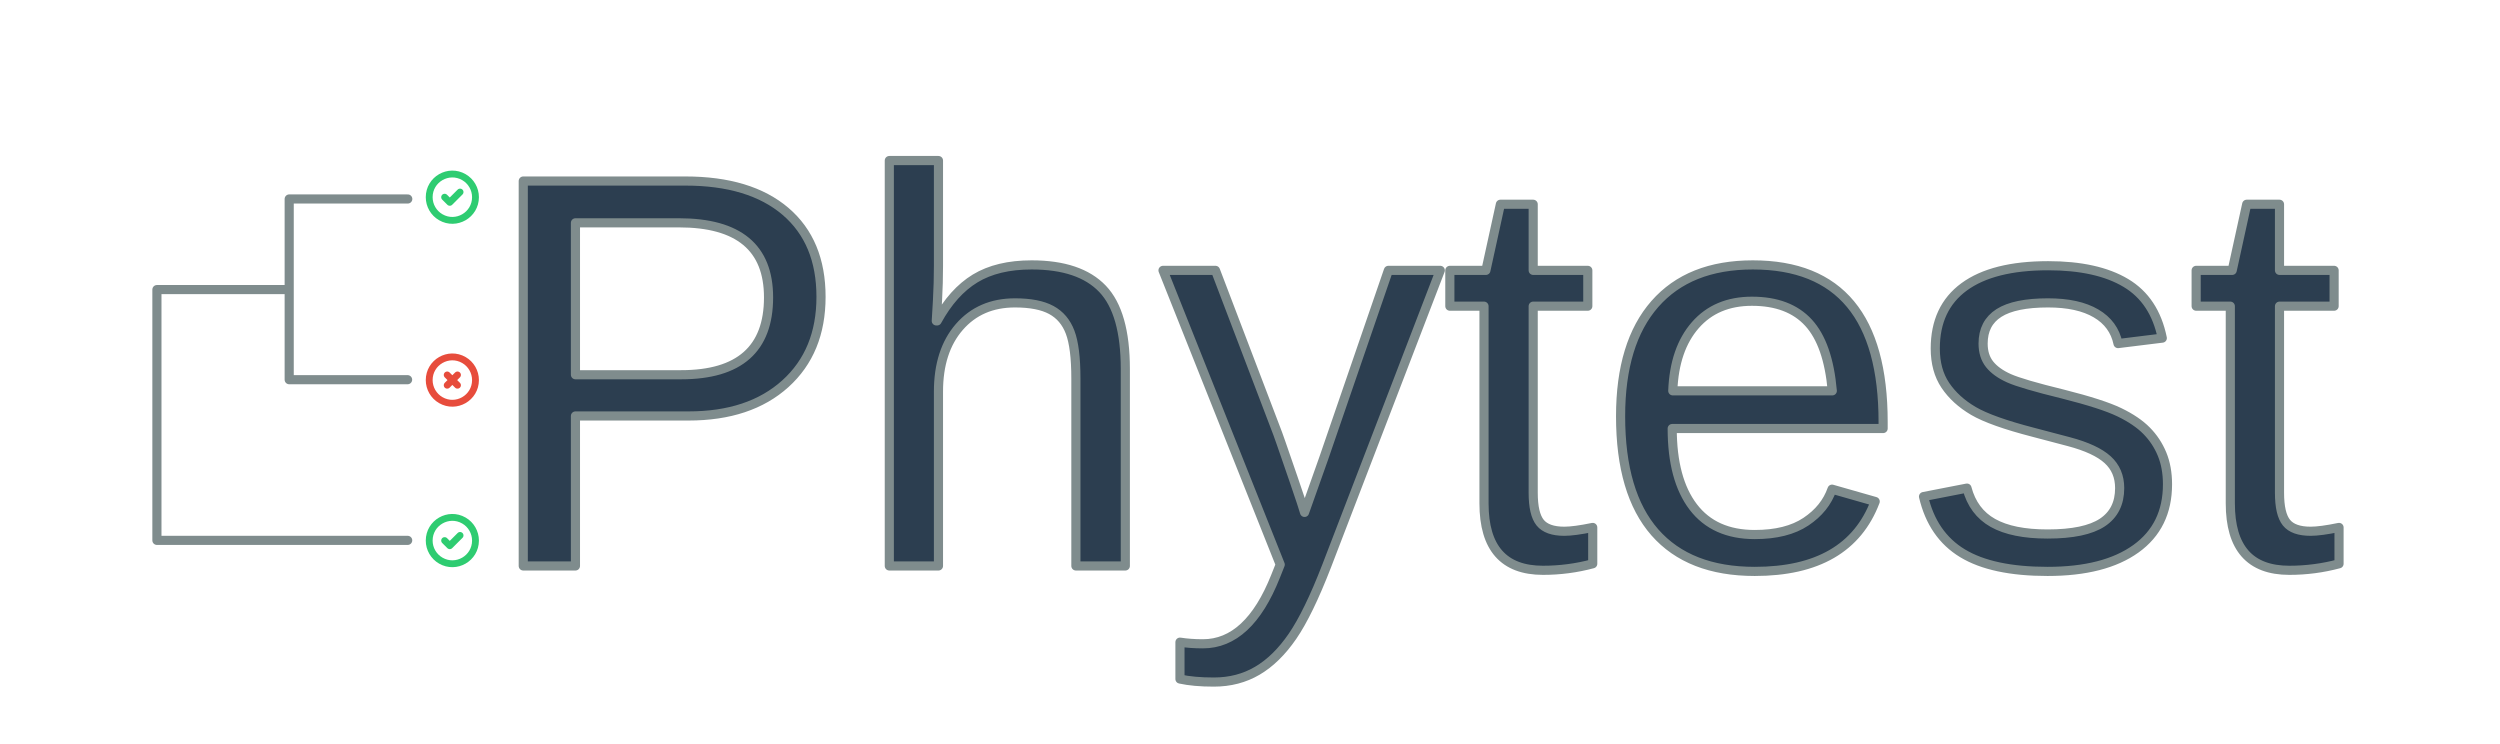
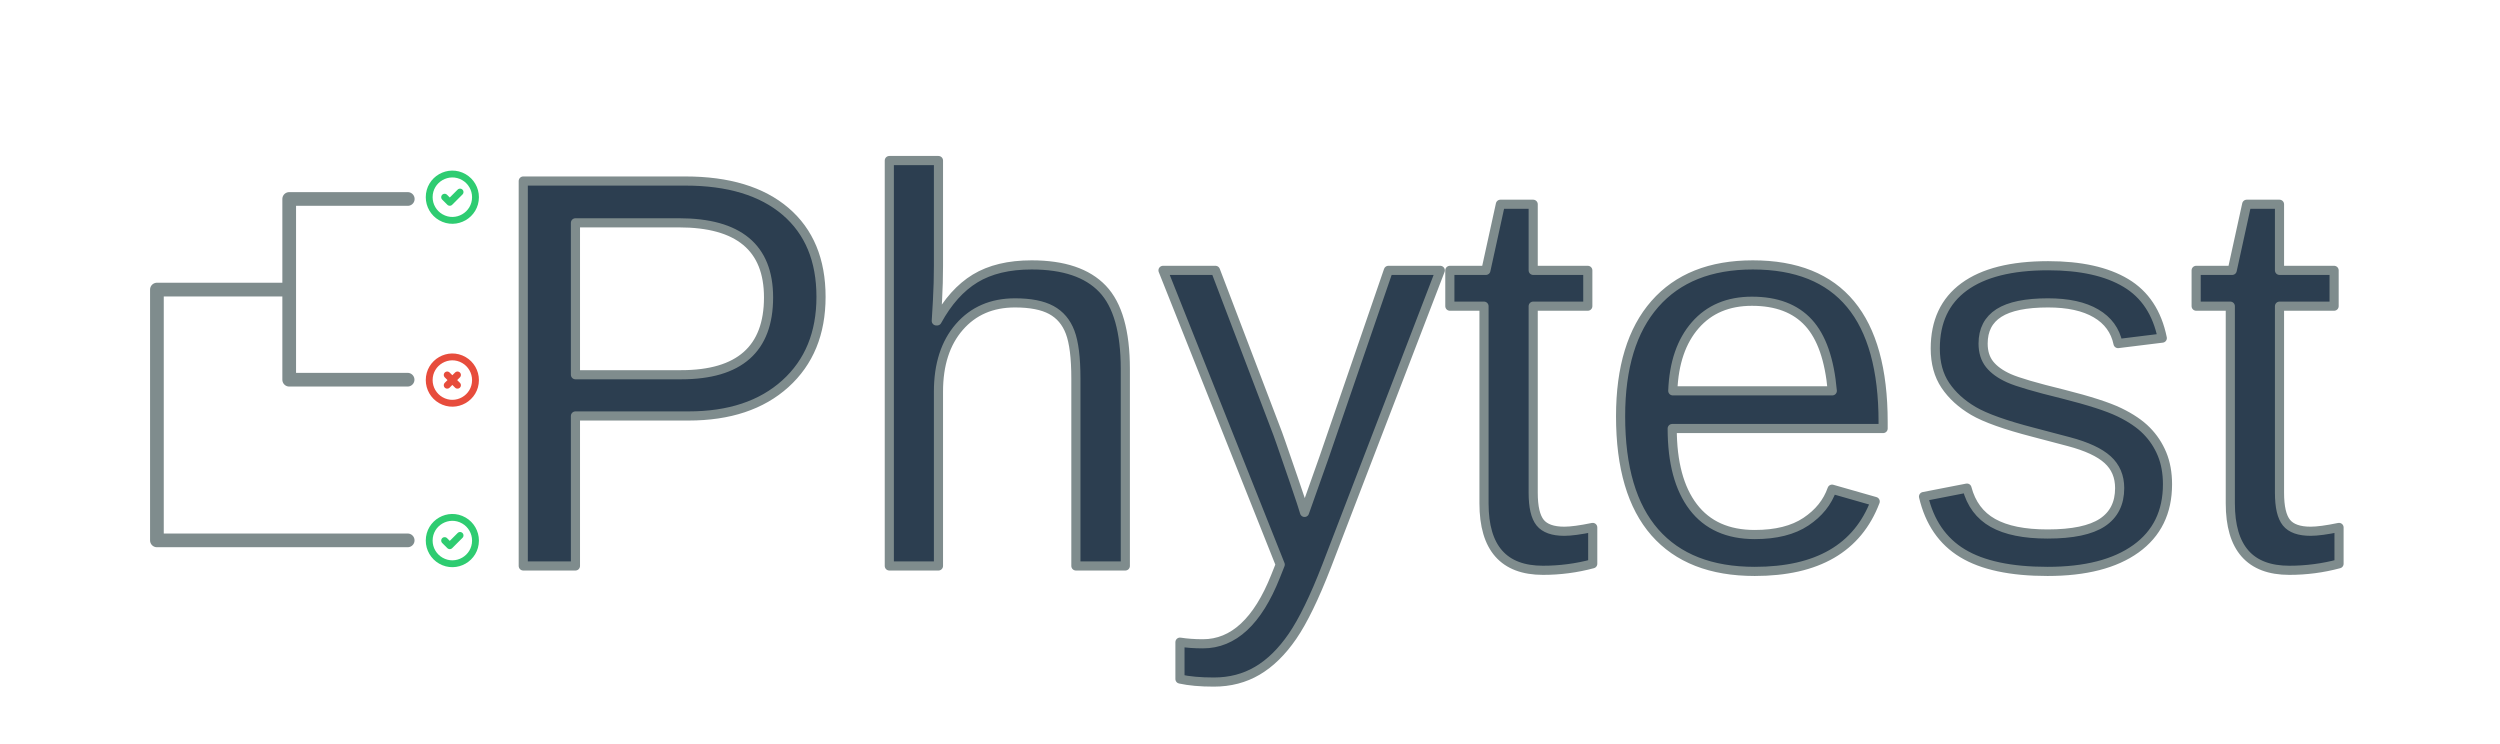
<svg xmlns="http://www.w3.org/2000/svg" viewBox="105.533 75.087 1094.363 325.637">
  <rect x="-30.144" y="-6.661" width="1396.125" height="486.274" style="stroke: rgb(0, 0, 0); visibility: hidden;" />
  <g transform="matrix(1, 0, 0, 1, -3.865853, 16.13779)">
    <g>
      <g>
-         <polyline style="fill: none; stroke-linecap: round; stroke-linejoin: round; stroke-width: 4px; stroke: rgb(127, 140, 141);" points="287.823 225.159 235.994 225.159 235.994 146.05 287.897 146.05" />
-         <polyline style="fill: none; stroke-linecap: round; stroke-linejoin: round; stroke-width: 4px; stroke: rgb(127, 140, 141);" points="235.639 185.716 178.087 185.716 178.087 295.494 287.859 295.494" />
+         <polyline style="fill: none; stroke-linecap: round; stroke-linejoin: round; stroke: rgb(127, 140, 141); stroke-width: 6px;" points="287.823 225.159 235.994 225.159 235.994 146.05 287.897 146.05" />
+         <polyline style="fill: none; stroke-linecap: round; stroke-linejoin: round; stroke: rgb(127, 140, 141); stroke-width: 6px;" points="235.639 185.716 178.087 185.716 178.087 295.494 287.859 295.494" />
      </g>
      <path stroke-linecap="round" stroke-linejoin="round" d="M 304.033 145.271 L 306.285 147.523 L 310.789 143.019 M 317.544 145.271 C 317.544 153.071 309.1 157.948 302.345 154.046 C 299.21 152.237 297.278 148.892 297.278 145.271 C 297.278 137.471 305.722 132.596 312.478 136.496 C 315.613 138.306 317.544 141.651 317.544 145.271 Z" style="fill: none; stroke: rgb(46, 204, 113); stroke-width: 3px;" />
      <path stroke-linecap="round" stroke-linejoin="round" d="M 304.033 295.582 L 306.285 297.834 L 310.789 293.33 M 317.544 295.582 C 317.544 303.382 309.1 308.259 302.345 304.357 C 299.21 302.548 297.278 299.203 297.278 295.582 C 297.278 287.782 305.722 282.907 312.478 286.807 C 315.613 288.617 317.544 291.963 317.544 295.582 Z" style="fill: none; stroke: rgb(46, 204, 113); stroke-width: 3px;" />
      <path stroke-linecap="round" stroke-linejoin="round" d="M 305.159 227.581 L 307.411 225.329 M 307.411 225.329 L 309.663 223.077 M 307.411 225.329 L 305.159 223.077 M 307.411 225.329 L 309.663 227.581 M 317.544 225.329 C 317.544 233.129 309.1 238.004 302.345 234.104 C 299.21 232.294 297.278 228.949 297.278 225.329 C 297.278 217.528 305.722 212.653 312.478 216.553 C 315.613 218.363 317.544 221.708 317.544 225.329 Z" style="fill: none; stroke: rgb(231, 76, 60); stroke-width: 3px;" />
    </g>
    <text style="fill: rgb(44, 62, 80); font-family: Arial, sans-serif; font-size: 244.9px; stroke: rgb(127, 140, 141); stroke-linecap: round; stroke-linejoin: round; stroke-width: 4px; white-space: pre;" x="318.358" y="306.691">Phytest</text>
  </g>
</svg>
